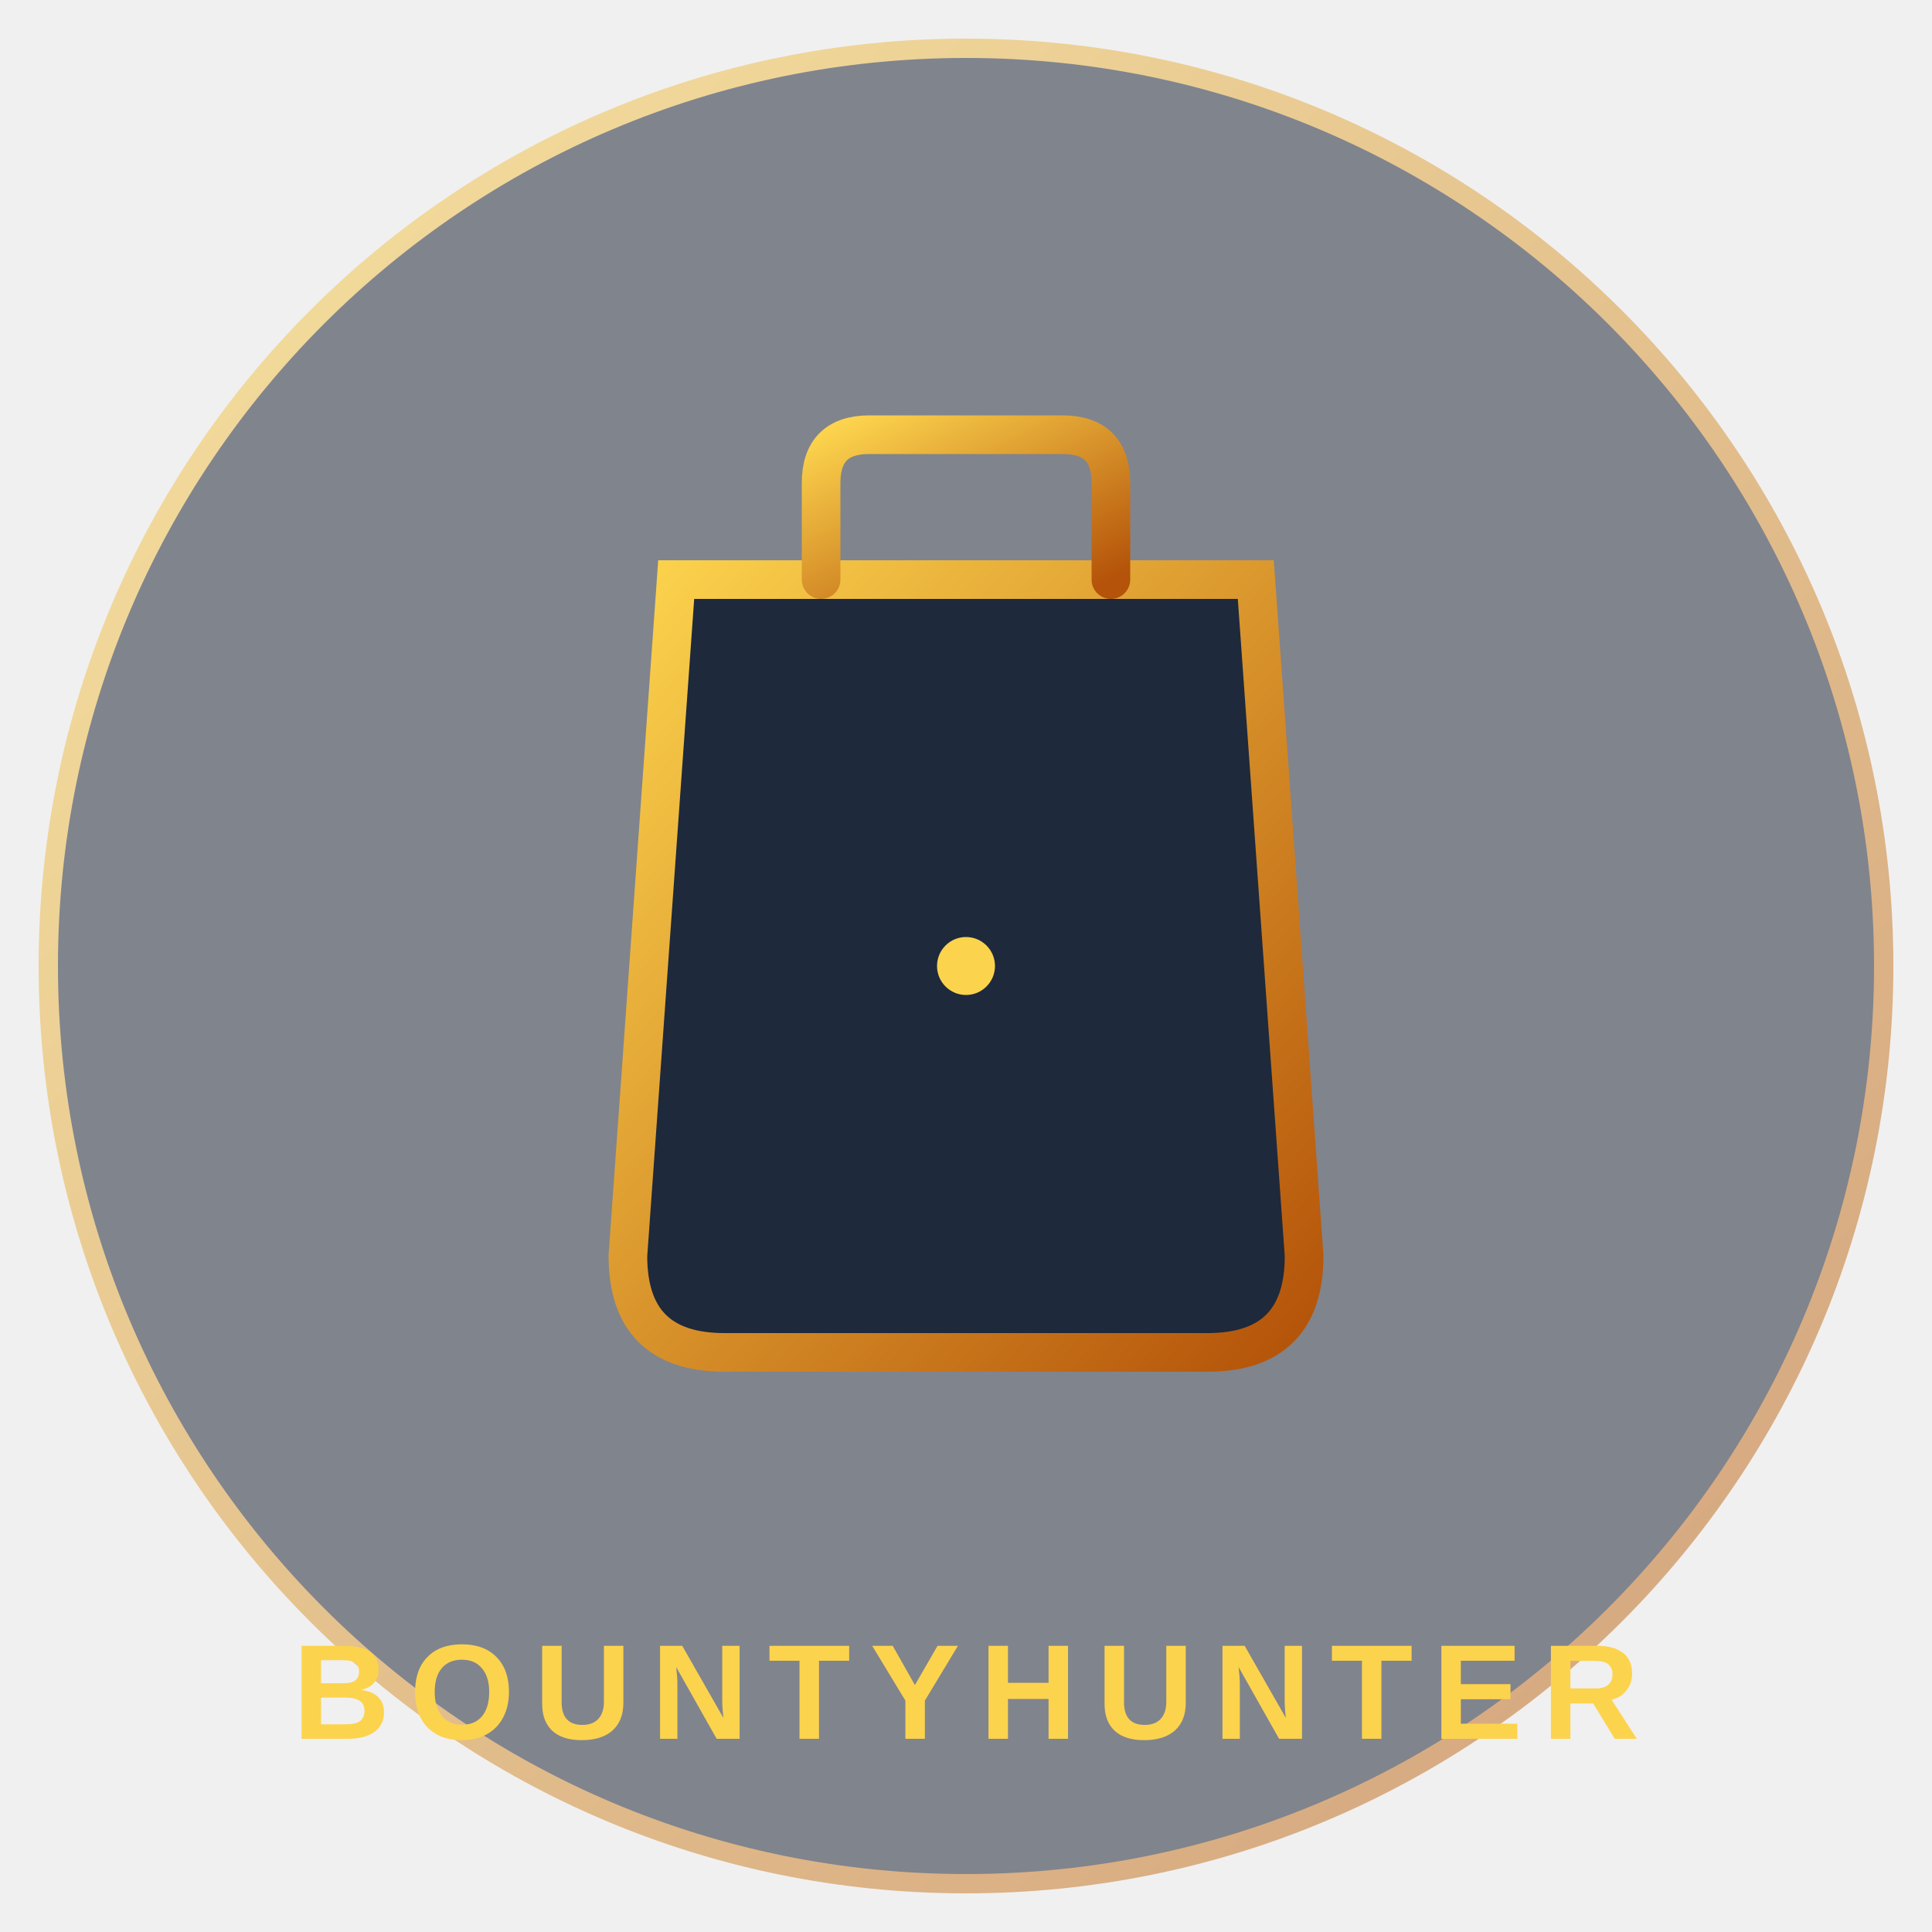
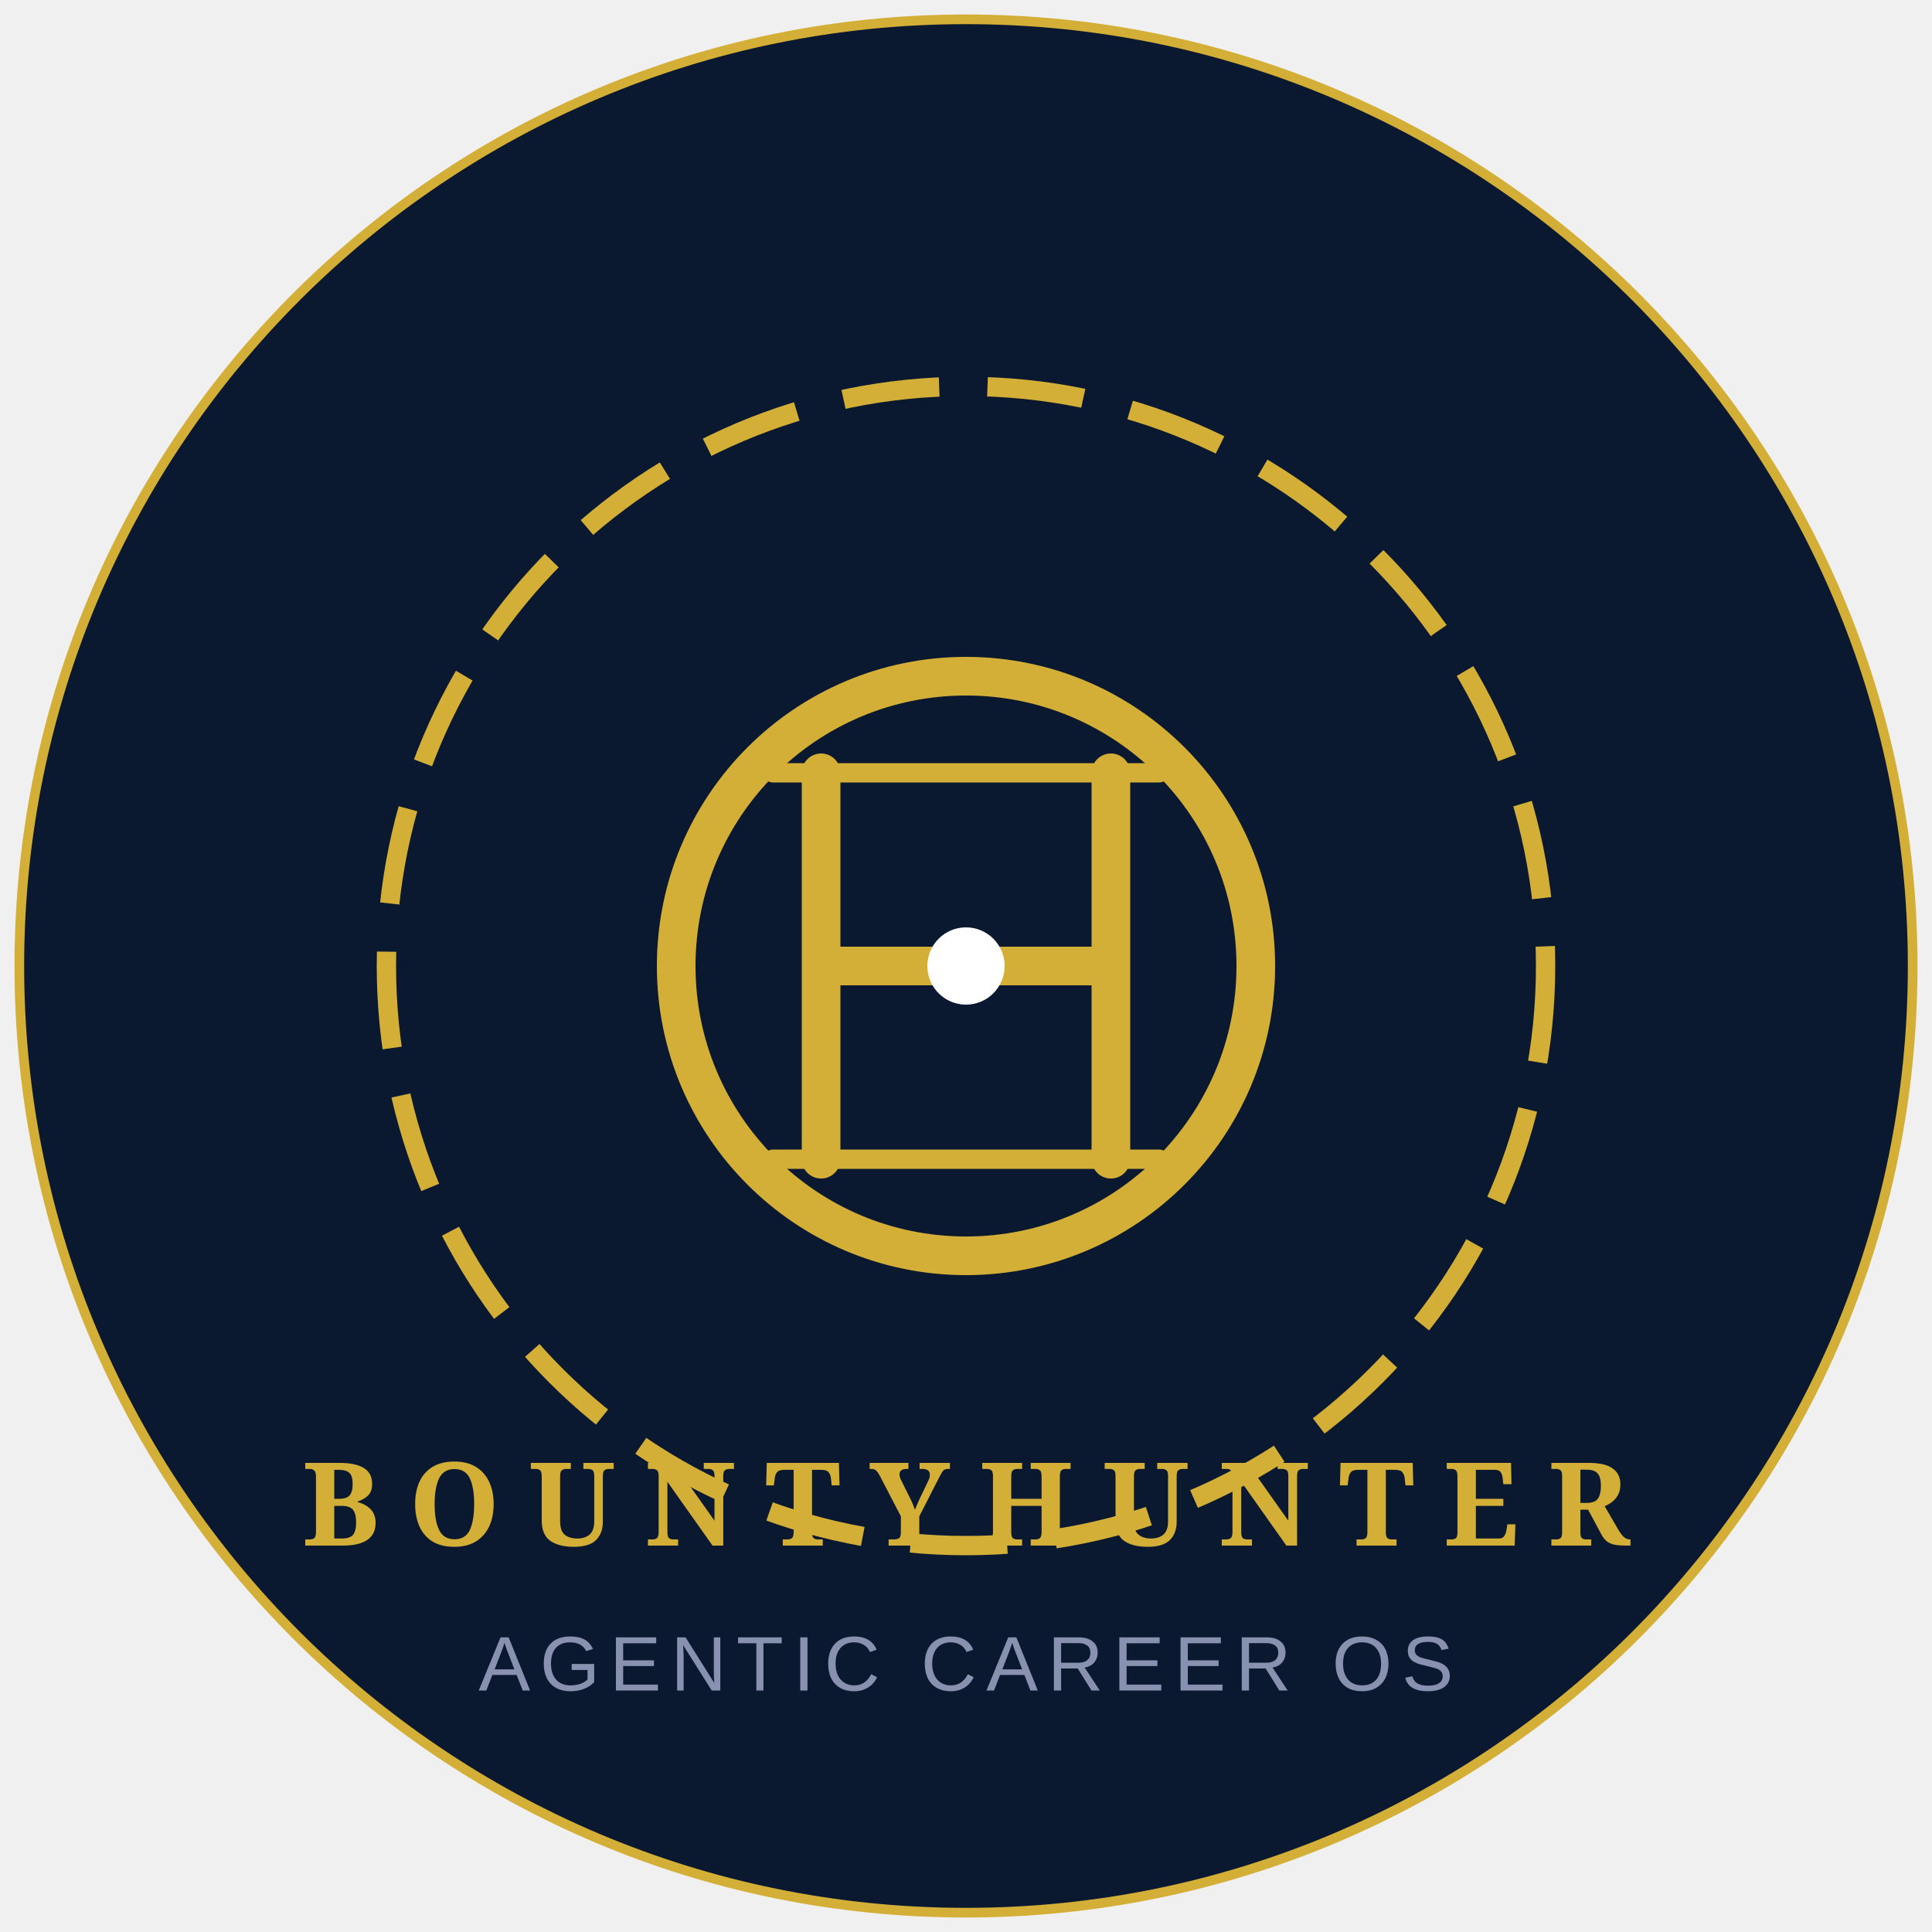
<svg xmlns="http://www.w3.org/2000/svg" width="200" height="200" viewBox="0 0 200 200">
  <defs>
    <linearGradient id="goldGrad" x1="0%" y1="0%" x2="100%" y2="100%">
-       <stop offset="0%" style="stop-color:#FCD34D;stop-opacity:1" />
-       <stop offset="100%" style="stop-color:#B45309;stop-opacity:1" />
+       <stop offset="0%" style="stop-color:#D4AF37;stop-opacity:1" />
+       <stop offset="100%" style="stop-color:#B8860B;stop-opacity:1" />
    </linearGradient>
  </defs>
-   <circle cx="100" cy="100" r="95" fill="#0f172a" stroke="url(#goldGrad)" stroke-width="2" opacity="0.5" />
-   <path d="M70 60 L130 60 L135 130 Q135 140 125 140 L75 140 Q65 140 65 130 Z" fill="#1e293b" stroke="url(#goldGrad)" stroke-width="4" />
-   <path d="M85 60 L85 50 Q85 45 90 45 L110 45 Q115 45 115 50 L115 60" fill="none" stroke="url(#goldGrad)" stroke-width="4" stroke-linecap="round" />
-   <line x1="100" y1="30" x2="100" y2="50" stroke="url(#goldGrad)" stroke-width="3" stroke-linecap="round" />
-   <line x1="100" y1="150" x2="100" y2="170" stroke="url(#goldGrad)" stroke-width="3" stroke-linecap="round" />
-   <line x1="30" y1="100" x2="50" y2="100" stroke="url(#goldGrad)" stroke-width="3" stroke-linecap="round" />
-   <line x1="150" y1="100" x2="170" y2="100" stroke="url(#goldGrad)" stroke-width="3" stroke-linecap="round" />
-   <circle cx="100" cy="100" r="3" fill="#FCD34D" />
-   <text x="100" y="180" text-anchor="middle" fill="#FCD34D" font-family="Segoe UI, Arial, sans-serif" font-weight="bold" font-size="14" letter-spacing="2">BOUNTYHUNTER</text>
+   <circle cx="100" cy="100" r="98" fill="#0A192F" stroke="#D4AF37" stroke-width="1" />
+   <circle cx="100" cy="100" r="60" fill="none" stroke="#D4AF37" stroke-width="2" stroke-dasharray="10 5" />
+   <circle cx="100" cy="100" r="30" fill="none" stroke="#D4AF37" stroke-width="4" />
+   <path d="M85 80 L85 120 M115 80 L115 120 M85 100 L115 100" stroke="#D4AF37" stroke-width="4" stroke-linecap="round" />
+   <path d="M80 80 L120 80 M80 120 L120 120" stroke="#D4AF37" stroke-width="2" stroke-linecap="round" />
+   <circle cx="100" cy="100" r="4" fill="#FFF" />
+   <text x="100" y="160" text-anchor="middle" fill="#D4AF37" font-family="Georgia, serif" font-size="12" font-weight="bold" letter-spacing="3">BOUNTYHUNTER</text>
+   <text x="100" y="175" text-anchor="middle" fill="#8892B0" font-family="Arial, sans-serif" font-size="8" letter-spacing="1">AGENTIC CAREER OS</text>
</svg>
